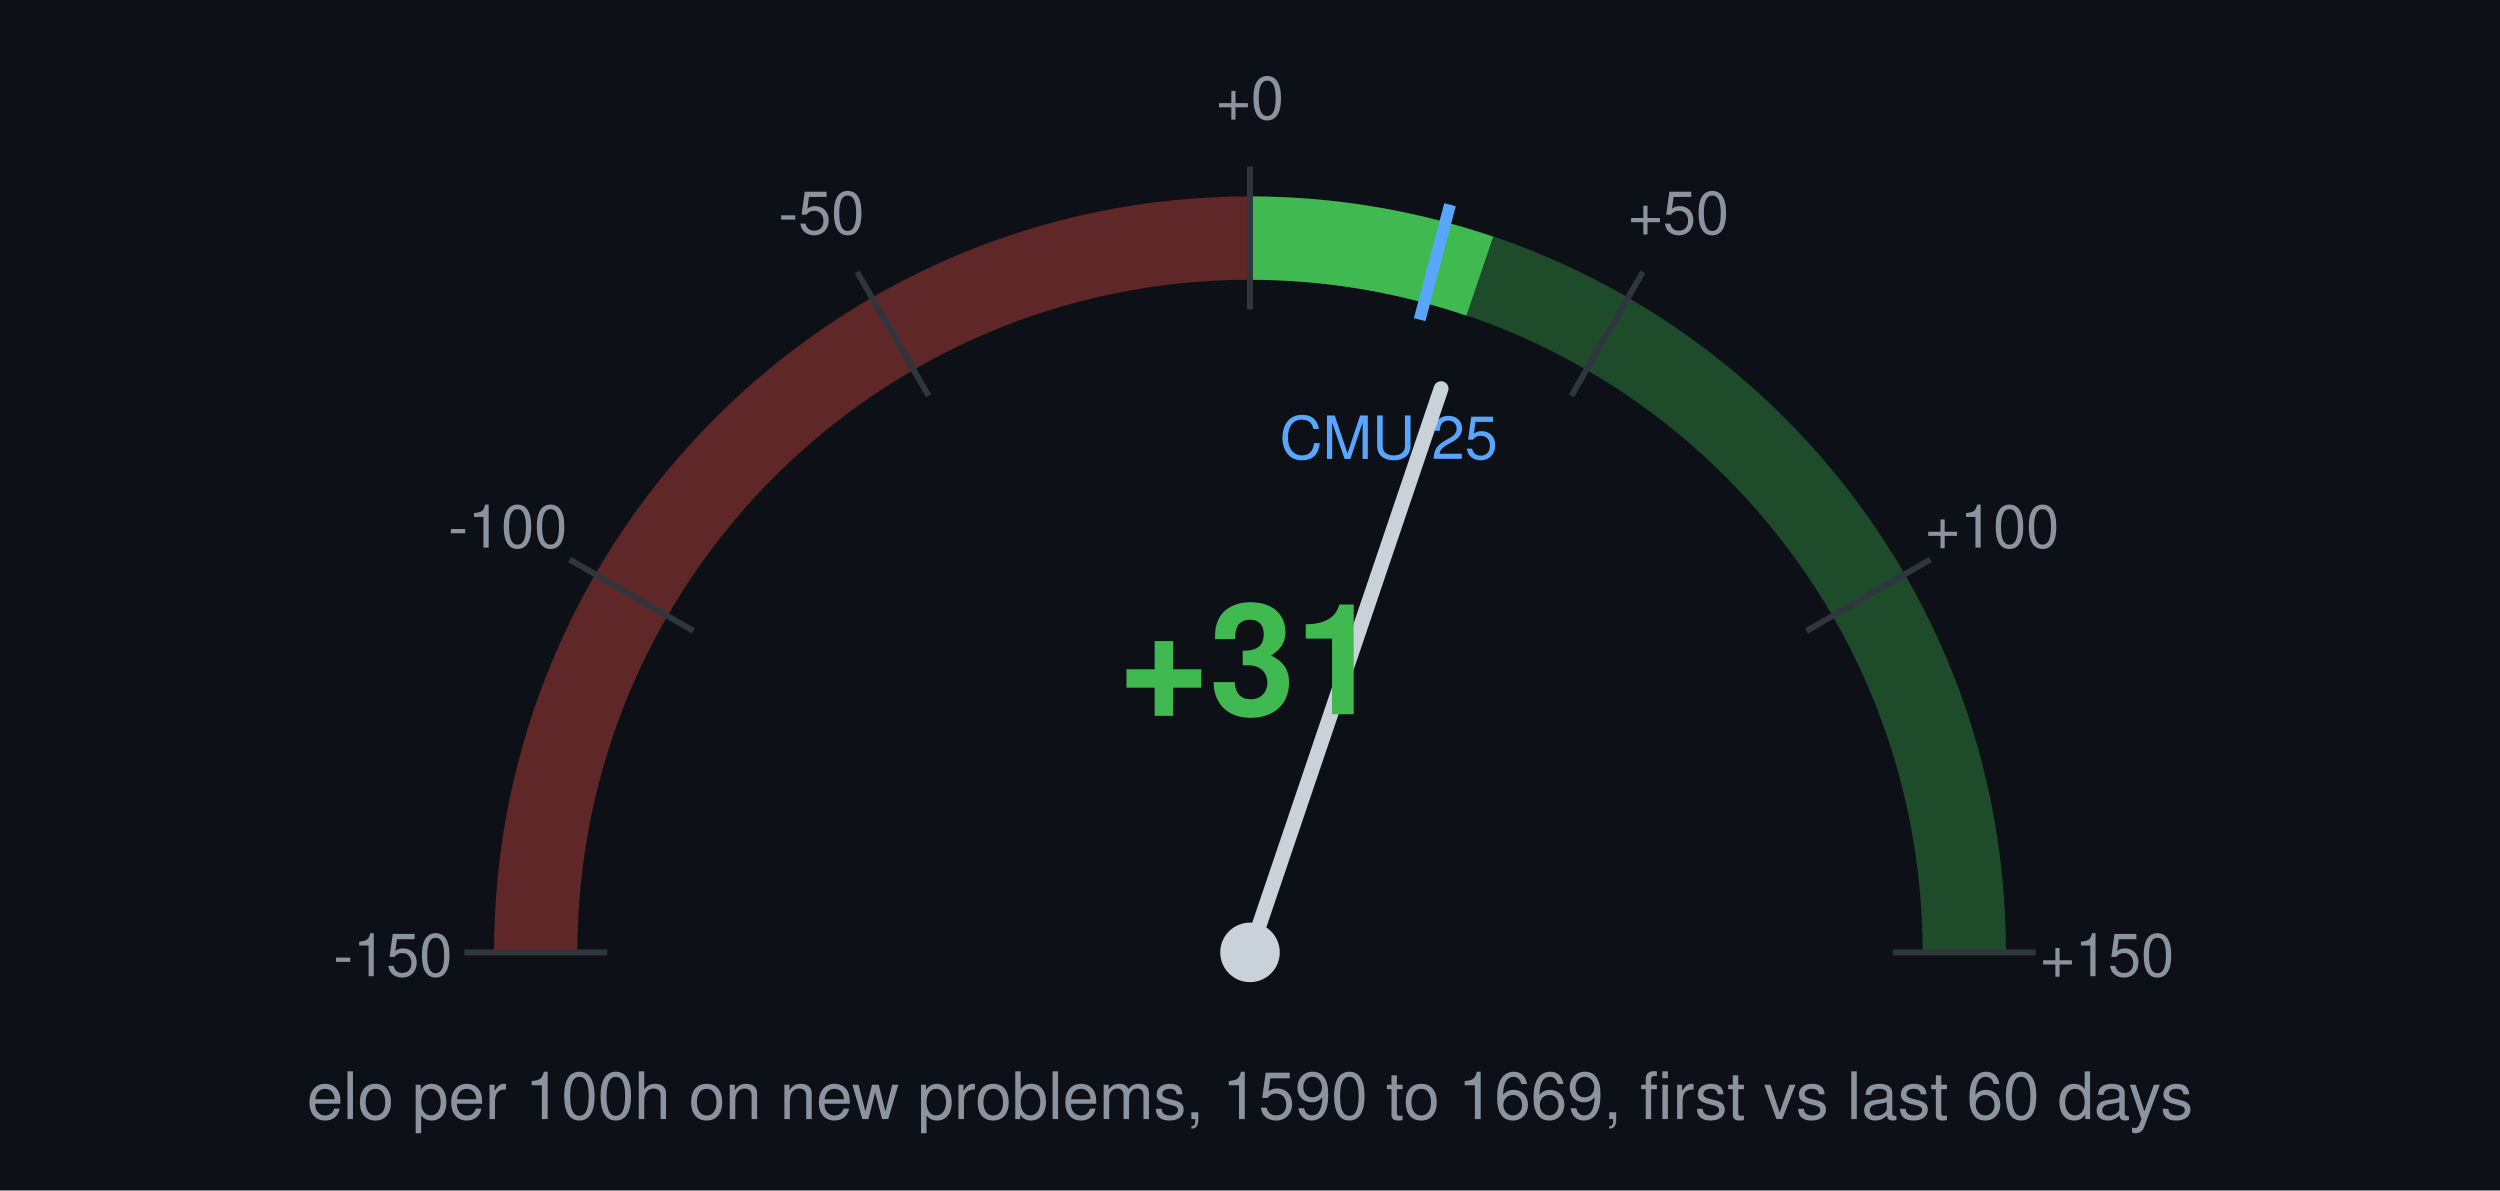
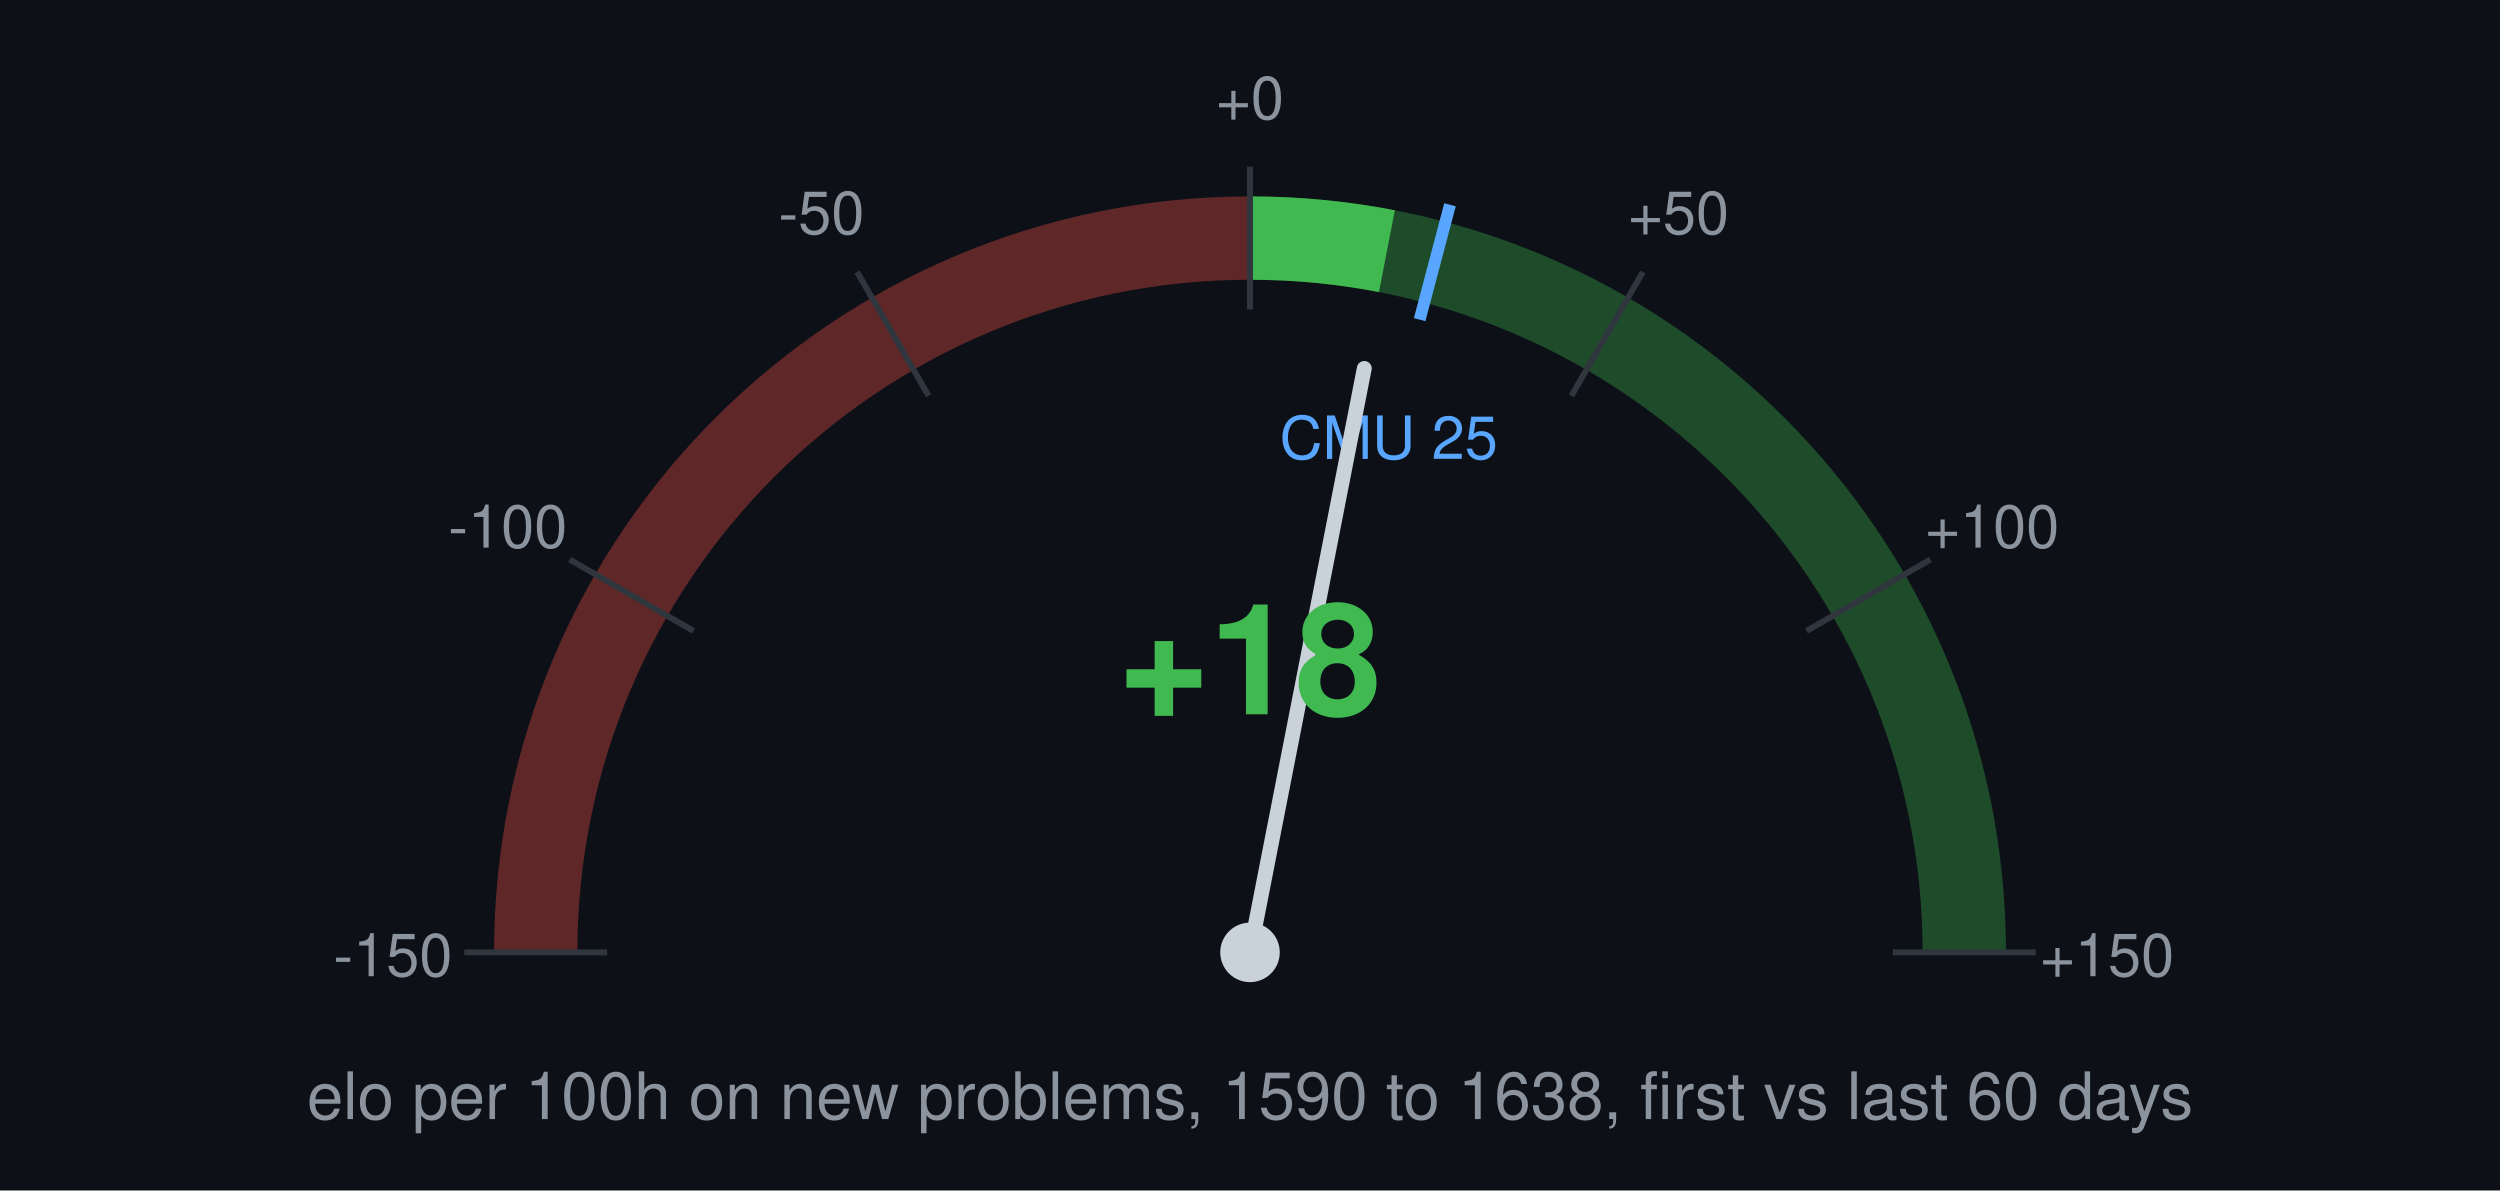
<svg xmlns="http://www.w3.org/2000/svg" viewBox="0 0 420 200" width="420" height="200" font-family="Helvetica,sans-serif">
  <rect width="420" height="200" fill="#0d1117" />
  <path d="M90.0,160.0 A120,120 0 0 1 210.0,40.0" fill="none" stroke="#f85149" stroke-width="14" stroke-opacity="0.35" />
  <path d="M210.0,40.0 A120,120 0 0 1 330.0,160.0" fill="none" stroke="#3fb950" stroke-width="14" stroke-opacity="0.35" />
-   <path d="M210.0,40.0 A120,120 0 0 1 248.6,46.4" fill="none" stroke="#3fb950" stroke-width="14" stroke-opacity="1.0" />
+   <path d="M210.0,40.0 A120,120 0 0 1 233.0,42.2" fill="none" stroke="#3fb950" stroke-width="14" stroke-opacity="1.0" />
  <line x1="102.0" y1="160.0" x2="78.0" y2="160.0" stroke="#30363d" stroke-width="1" />
  <text x="66.0" y="164.0" text-anchor="middle" font-size="10" fill="#8b949e">-150</text>
  <line x1="116.5" y1="106.0" x2="95.7" y2="94.0" stroke="#30363d" stroke-width="1" />
  <text x="85.3" y="92.0" text-anchor="middle" font-size="10" fill="#8b949e">-100</text>
  <line x1="156.0" y1="66.5" x2="144.0" y2="45.7" stroke="#30363d" stroke-width="1" />
  <text x="138.0" y="39.3" text-anchor="middle" font-size="10" fill="#8b949e">-50</text>
  <line x1="210.0" y1="52.0" x2="210.0" y2="28.0" stroke="#30363d" stroke-width="1" />
  <text x="210.0" y="20.0" text-anchor="middle" font-size="10" fill="#8b949e">+0</text>
  <line x1="264.0" y1="66.5" x2="276.0" y2="45.7" stroke="#30363d" stroke-width="1" />
  <text x="282.0" y="39.3" text-anchor="middle" font-size="10" fill="#8b949e">+50</text>
  <line x1="303.5" y1="106.0" x2="324.3" y2="94.0" stroke="#30363d" stroke-width="1" />
  <text x="334.7" y="92.0" text-anchor="middle" font-size="10" fill="#8b949e">+100</text>
  <line x1="318.0" y1="160.0" x2="342.0" y2="160.0" stroke="#30363d" stroke-width="1" />
  <text x="354.0" y="164.0" text-anchor="middle" font-size="10" fill="#8b949e">+150</text>
  <line x1="238.5" y1="53.7" x2="243.6" y2="34.4" stroke="#58a6ff" stroke-width="2" />
  <text x="233.3" y="77.1" text-anchor="middle" font-size="10" fill="#58a6ff">CMU 25</text>
-   <line x1="210.0" y1="160" x2="242.1" y2="65.3" stroke="#c9d1d9" stroke-width="2.5" stroke-linecap="round" />
+   <line x1="210.0" y1="160" x2="229.2" y2="61.9" stroke="#c9d1d9" stroke-width="2.5" stroke-linecap="round" />
  <circle cx="210.0" cy="160" r="5" fill="#c9d1d9" />
-   <text x="210.0" y="120" text-anchor="middle" font-size="26" font-weight="bold" fill="#3fb950">+31</text>
-   <text x="210.0" y="188" text-anchor="middle" font-size="11" fill="#8b949e">elo per 100h on new problems, 1590 to 1669, first vs last 60 days</text>
+   <text x="210.0" y="120" text-anchor="middle" font-size="26" font-weight="bold" fill="#3fb950">+18</text>
+   <text x="210.0" y="188" text-anchor="middle" font-size="11" fill="#8b949e">elo per 100h on new problems, 1590 to 1638, first vs last 60 days</text>
</svg>
